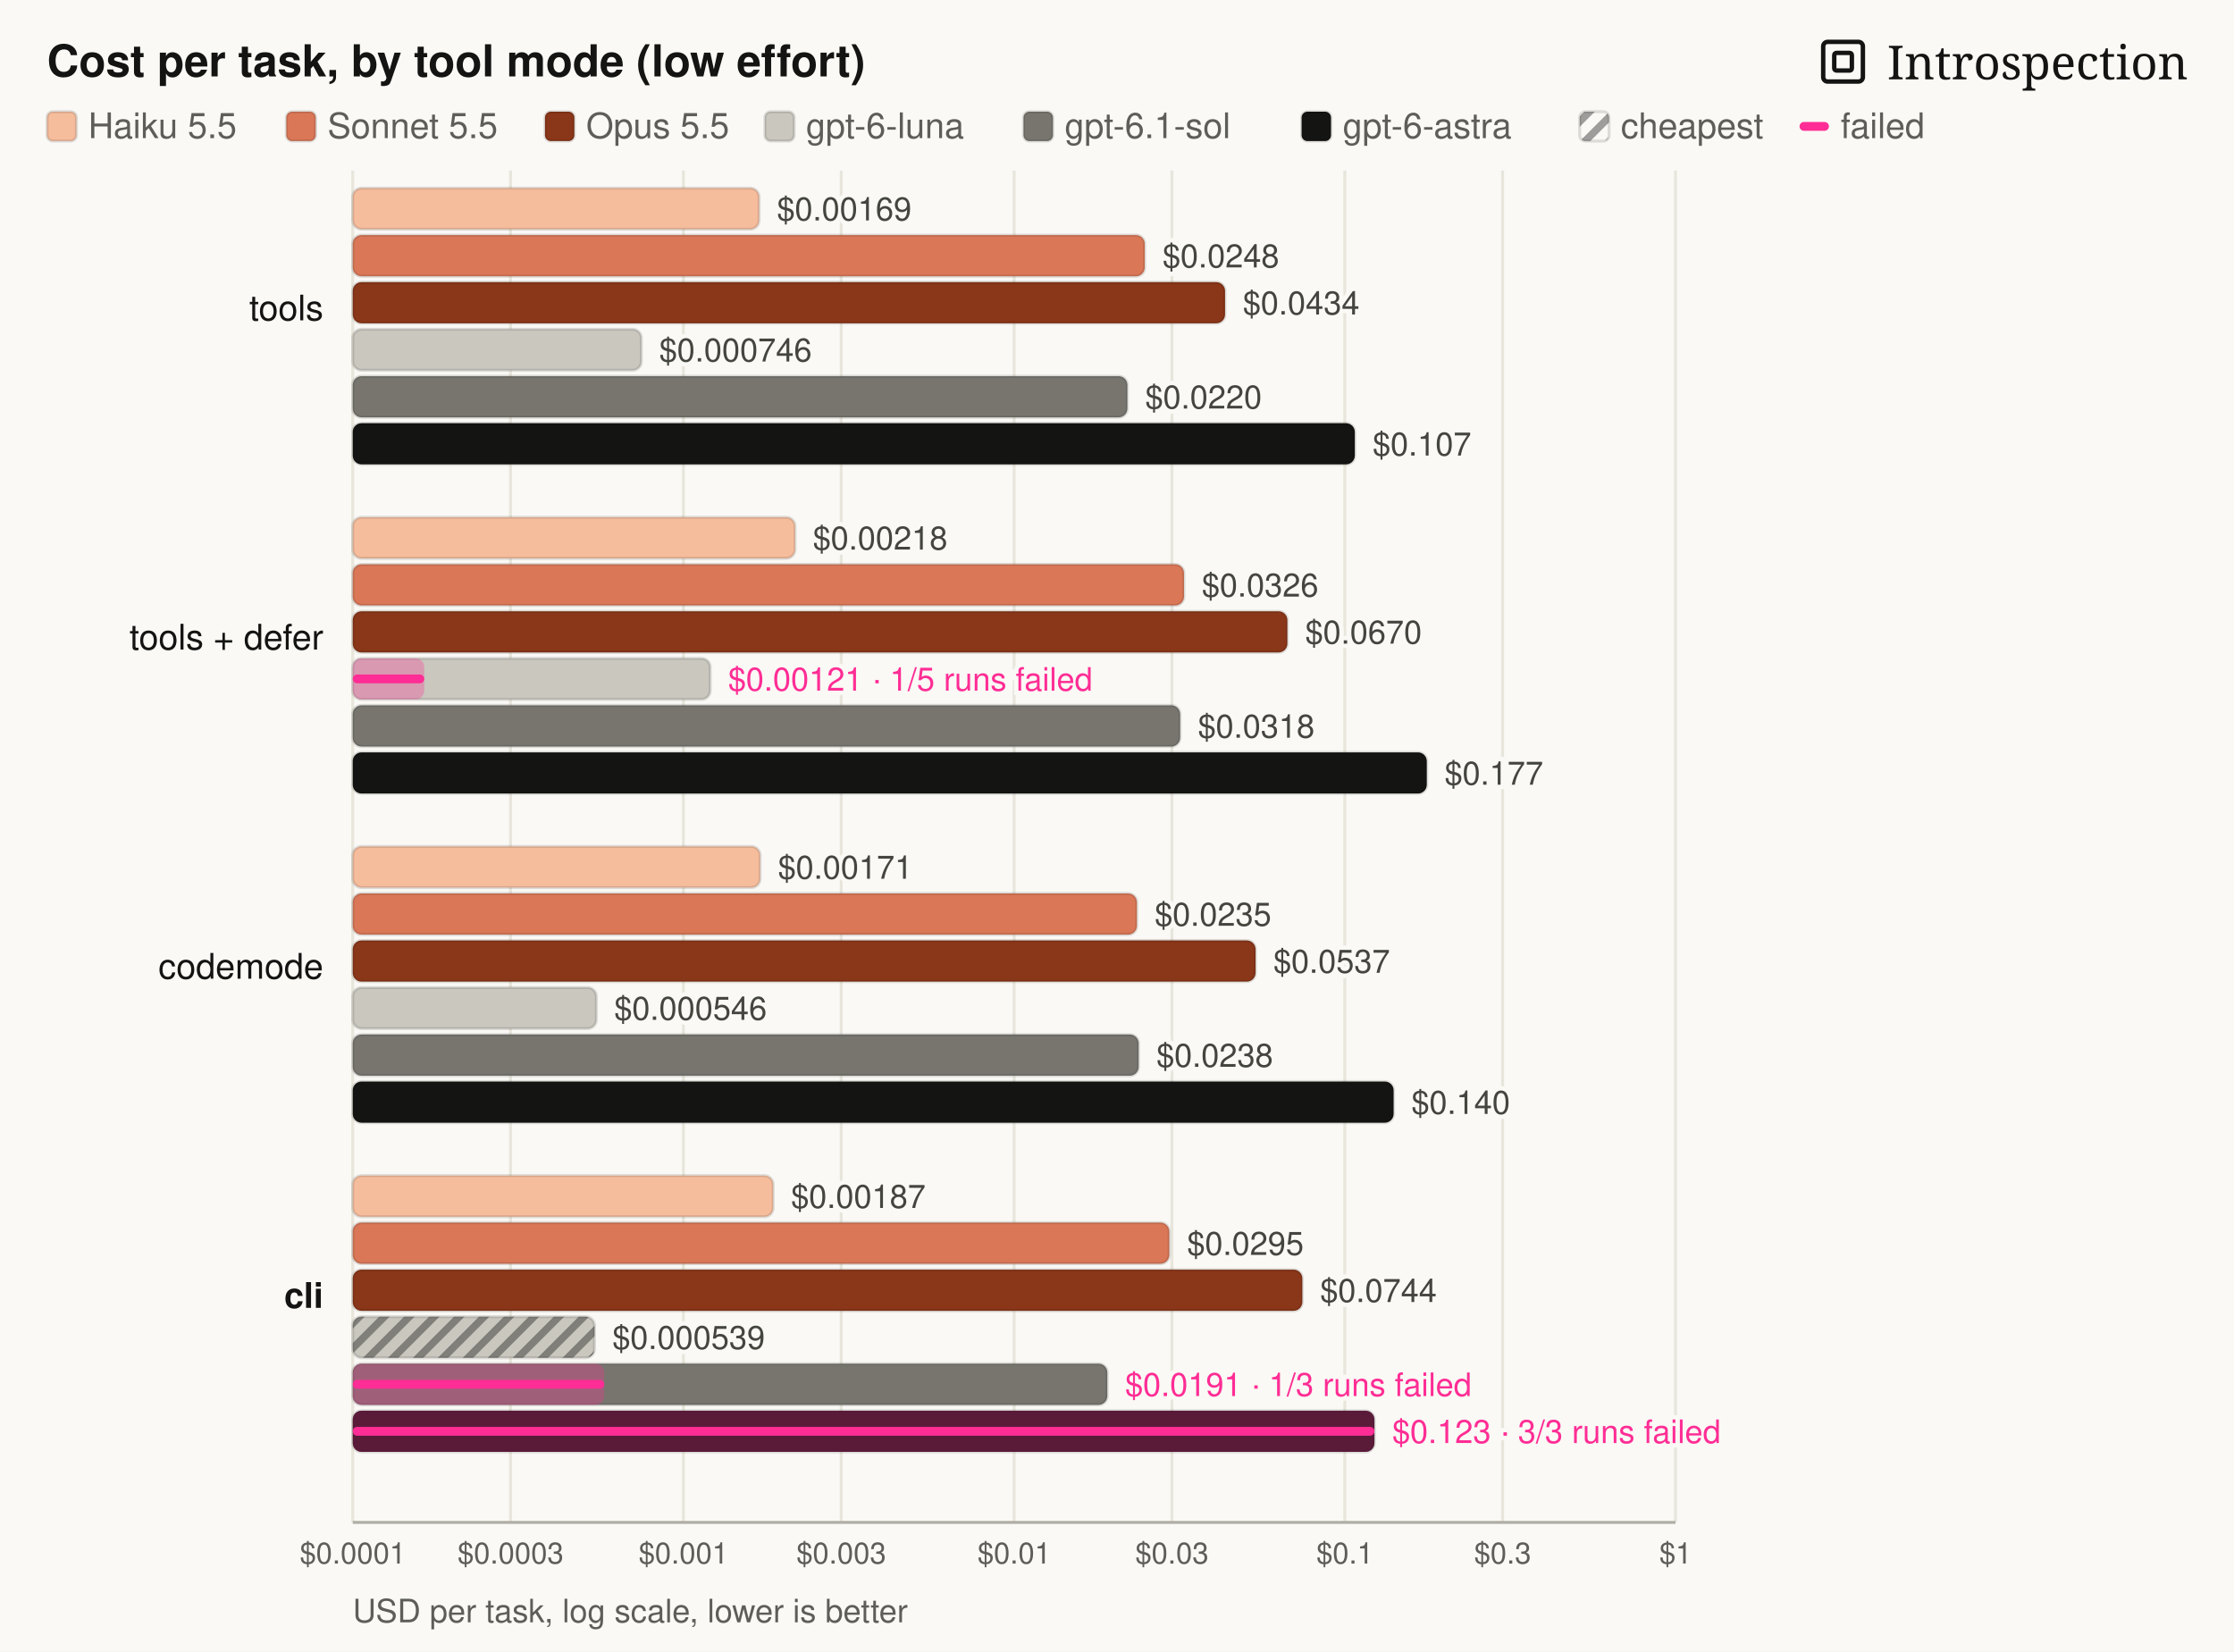
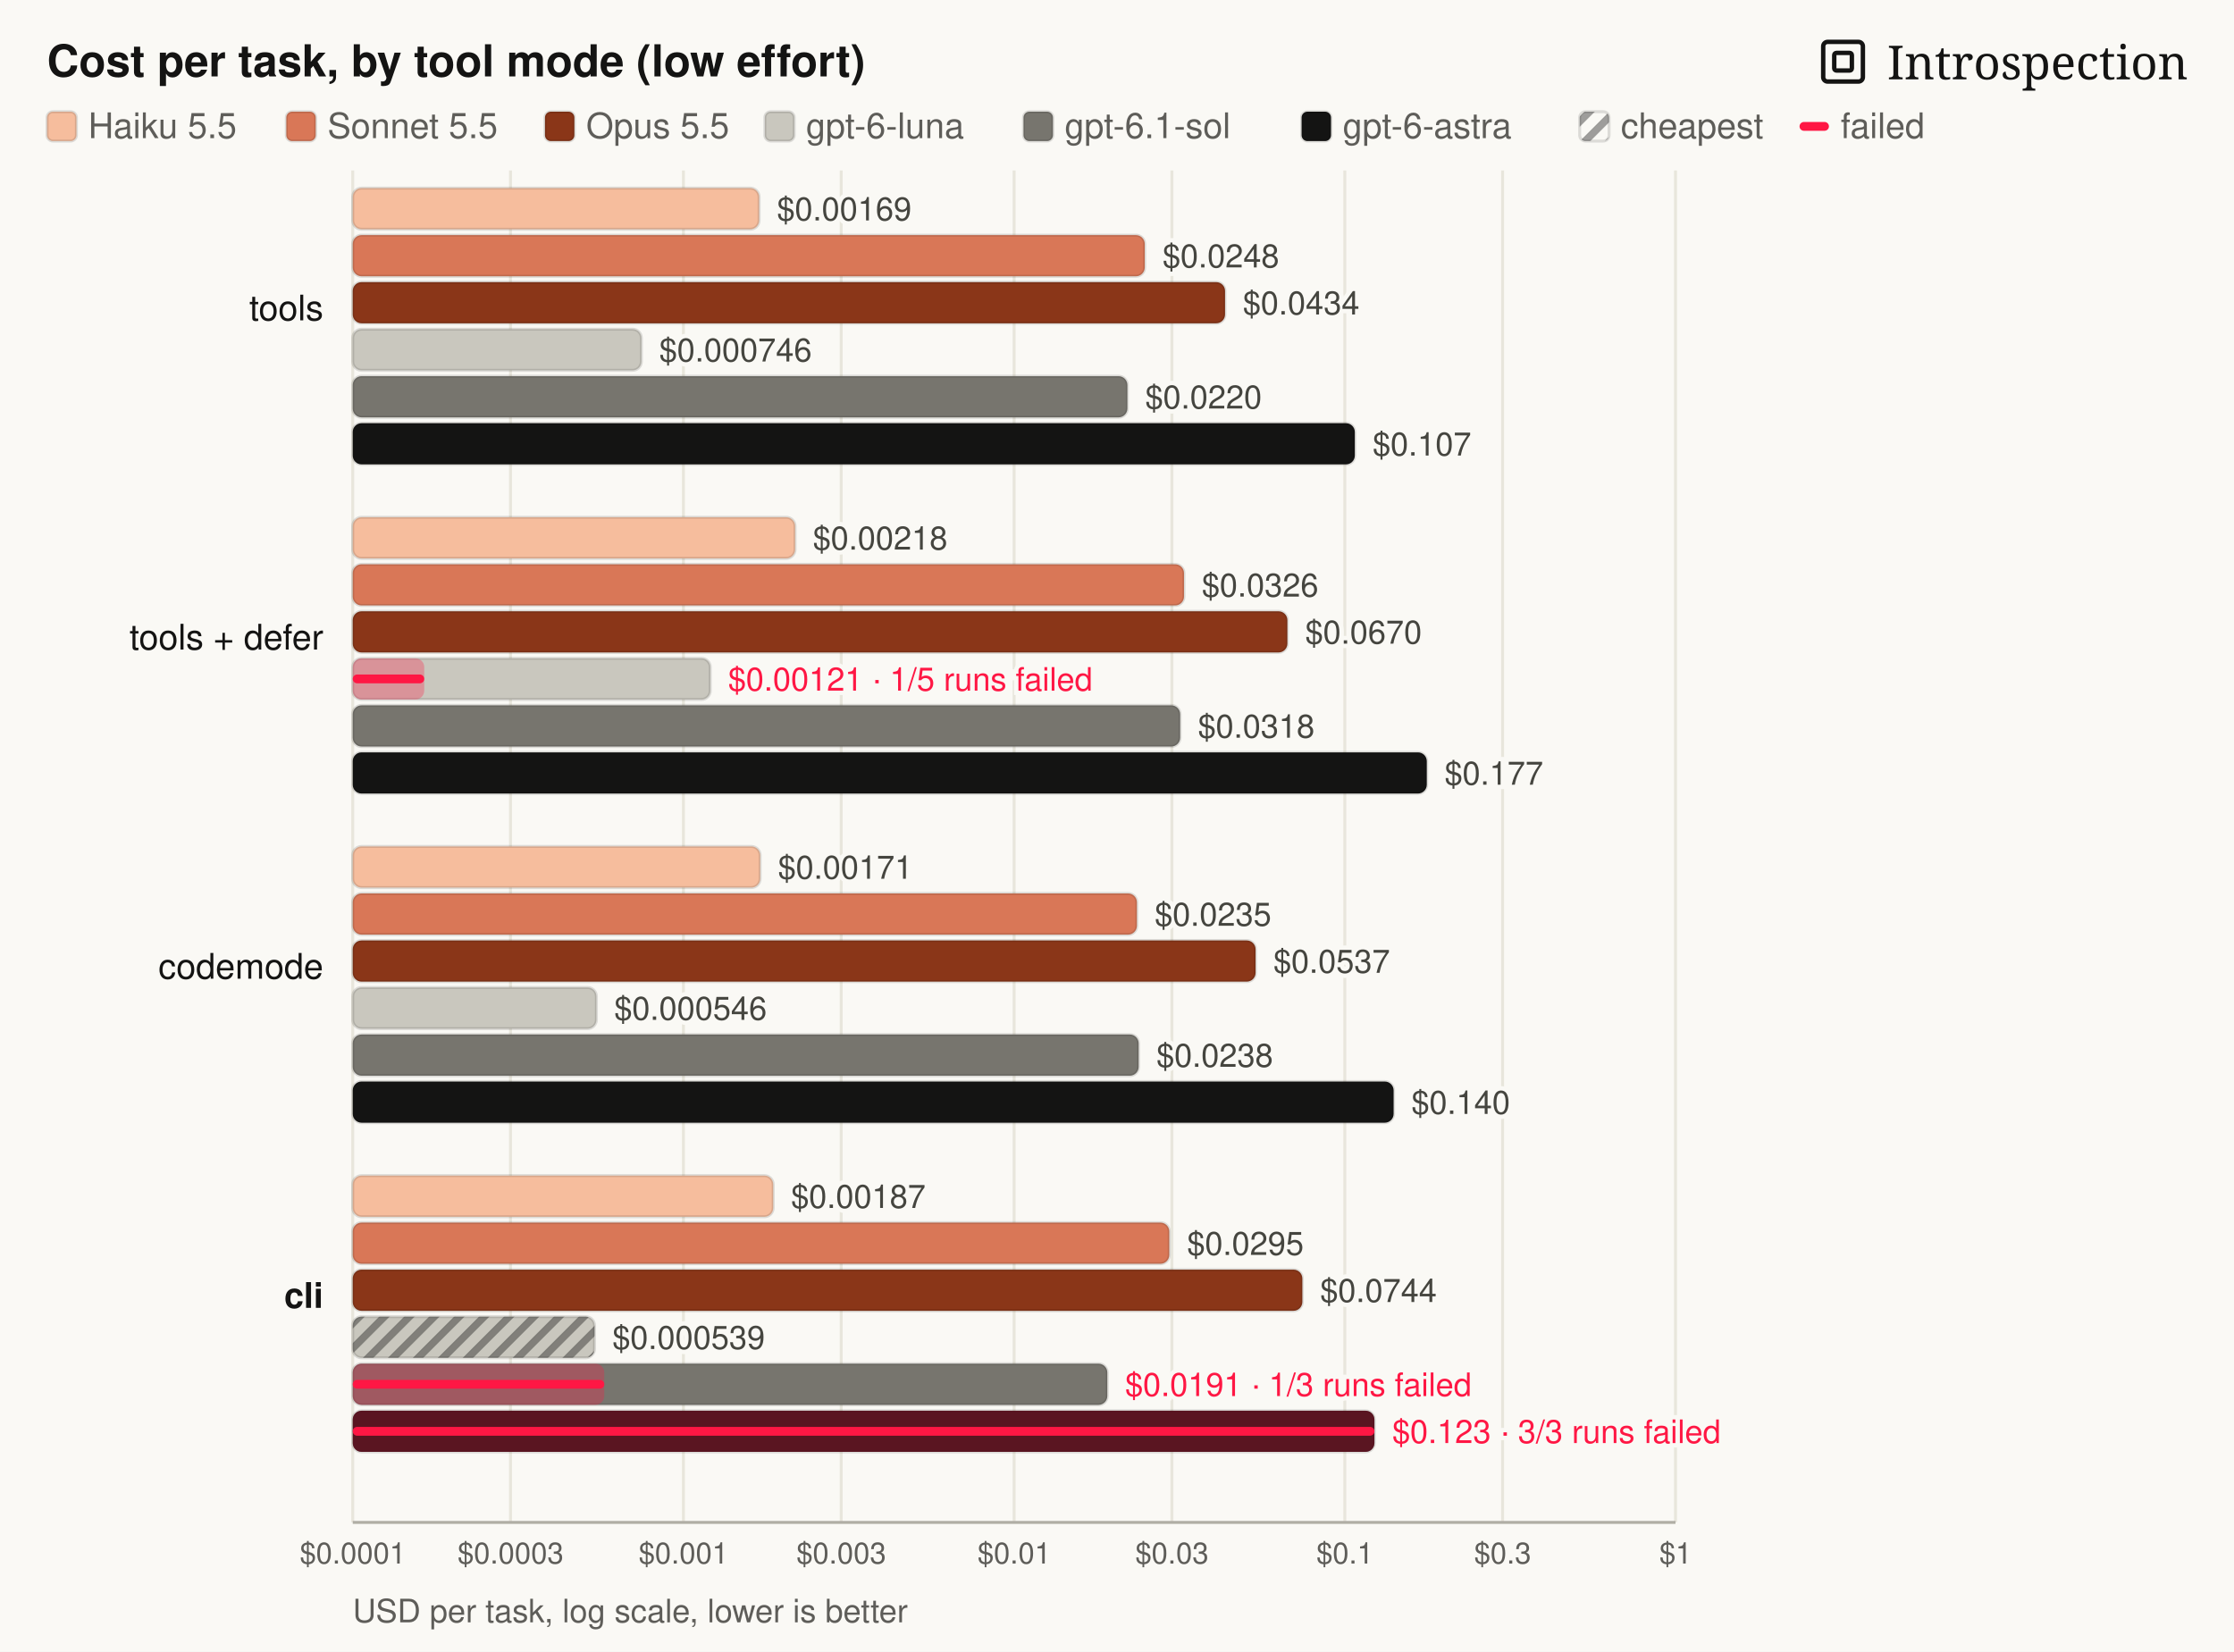
<svg xmlns="http://www.w3.org/2000/svg" width="760" height="562" viewBox="0 0 760 562" font-family="-apple-system, Segoe UI, Helvetica, Arial, sans-serif">
  <defs>
    <pattern id="win-light" patternUnits="userSpaceOnUse" width="6" height="6" patternTransform="rotate(45)">
      <rect width="2.5" height="6" fill="#141413" opacity="0.4" />
    </pattern>
    <pattern id="win-dark" patternUnits="userSpaceOnUse" width="6" height="6" patternTransform="rotate(45)">
      <rect width="2.5" height="6" fill="#ffffff" opacity="0.6" />
    </pattern>
  </defs>
  <rect width="760" height="562" fill="#faf9f5" />
  <text x="16" y="26" font-size="15" font-weight="600" fill="#141413">Cost per task, by tool mode (low effort)</text>
  <g transform="translate(618 12) scale(0.75)" fill="none" stroke="#141413" stroke-width="2" stroke-linecap="round" stroke-linejoin="round">
    <rect x="3" y="3" width="18" height="18" rx="2" />
    <rect x="8" y="8" width="8" height="8" rx="1" />
  </g>
  <text x="642" y="27" font-size="16" font-family="Georgia, serif" fill="#141413">Introspection</text>
  <rect x="16" y="38" width="10" height="10" rx="2" fill="#f6bd9d" stroke="#0000001f" />
  <text x="30" y="47" font-size="12" fill="#5e5d59">Haiku 5.5</text>
  <rect x="97.4" y="38" width="10" height="10" rx="2" fill="#d97757" stroke="#0000001f" />
  <text x="111.4" y="47" font-size="12" fill="#5e5d59">Sonnet 5.5</text>
  <rect x="185.4" y="38" width="10" height="10" rx="2" fill="#8a3618" stroke="#0000001f" />
  <text x="199.4" y="47" font-size="12" fill="#5e5d59">Opus 5.5</text>
  <rect x="260.2" y="38" width="10" height="10" rx="2" fill="#c9c7be" stroke="#0000001f" />
  <text x="274.2" y="47" font-size="12" fill="#5e5d59">gpt-6-luna</text>
  <rect x="348.2" y="38" width="10" height="10" rx="2" fill="#77756e" stroke="#0000001f" />
  <text x="362.2" y="47" font-size="12" fill="#5e5d59">gpt-6.1-sol</text>
  <rect x="442.8" y="38" width="10" height="10" rx="2" fill="#141413" stroke="#0000001f" />
  <text x="456.8" y="47" font-size="12" fill="#5e5d59">gpt-6-astra</text>
  <rect x="537.4" y="38" width="10" height="10" rx="2" fill="url(#win-light)" stroke="#0000001f" />
  <text x="551.4" y="47" font-size="12" fill="#5e5d59">cheapest</text>
-   <rect x="612.2" y="41.5" width="10" height="3" rx="1.5" fill="#ff2d95" />
+   <rect x="612.2" y="41.5" width="10" height="3" rx="1.5" fill="#ff1744" />
  <text x="626.2" y="47" font-size="12" fill="#5e5d59">failed</text>
  <line x1="120" y1="58" x2="120" y2="518" stroke="#e8e6dc" />
  <text x="120" y="532" font-size="10" text-anchor="middle" fill="#5e5d59">$0.0001</text>
  <line x1="173.676" y1="58" x2="173.676" y2="518" stroke="#e8e6dc" />
  <text x="173.676" y="532" font-size="10" text-anchor="middle" fill="#5e5d59">$0.0003</text>
  <line x1="232.5" y1="58" x2="232.5" y2="518" stroke="#e8e6dc" />
  <text x="232.5" y="532" font-size="10" text-anchor="middle" fill="#5e5d59">$0.001</text>
  <line x1="286.176" y1="58" x2="286.176" y2="518" stroke="#e8e6dc" />
  <text x="286.176" y="532" font-size="10" text-anchor="middle" fill="#5e5d59">$0.003</text>
  <line x1="345" y1="58" x2="345" y2="518" stroke="#e8e6dc" />
  <text x="345" y="532" font-size="10" text-anchor="middle" fill="#5e5d59">$0.01</text>
  <line x1="398.676" y1="58" x2="398.676" y2="518" stroke="#e8e6dc" />
  <text x="398.676" y="532" font-size="10" text-anchor="middle" fill="#5e5d59">$0.03</text>
  <line x1="457.5" y1="58" x2="457.5" y2="518" stroke="#e8e6dc" />
  <text x="457.5" y="532" font-size="10" text-anchor="middle" fill="#5e5d59">$0.1</text>
  <line x1="511.176" y1="58" x2="511.176" y2="518" stroke="#e8e6dc" />
  <text x="511.176" y="532" font-size="10" text-anchor="middle" fill="#5e5d59">$0.3</text>
  <line x1="570" y1="58" x2="570" y2="518" stroke="#e8e6dc" />
  <text x="570" y="532" font-size="10" text-anchor="middle" fill="#5e5d59">$1</text>
  <line x1="120" y1="518" x2="570" y2="518" stroke="#b0aea5" />
  <text x="110" y="109" font-size="12" text-anchor="end" fill="#141413" font-weight="400">tools</text>
  <rect x="120" y="64" width="138.252" height="14" rx="3" fill="#f6bd9d" stroke="#0000001f" data-href="https://artificialanalysis.ai/models/claude-haiku-5-5" />
  <text x="264.252" y="75" font-size="11" stroke="#faf9f5" stroke-width="3" paint-order="stroke" fill="#45453f">$0.00169</text>
  <rect x="120" y="80" width="269.433" height="14" rx="3" fill="#d97757" stroke="#0000001f" data-href="https://artificialanalysis.ai/models/claude-sonnet-5-5" />
  <text x="395.433" y="91" font-size="11" stroke="#faf9f5" stroke-width="3" paint-order="stroke" fill="#45453f">$0.0248</text>
  <rect x="120" y="96" width="296.756" height="14" rx="3" fill="#8a3618" stroke="#0000001f" data-href="https://artificialanalysis.ai/models/claude-opus-5-5" />
  <text x="422.756" y="107" font-size="11" stroke="#faf9f5" stroke-width="3" paint-order="stroke" fill="#45453f">$0.0434</text>
  <rect x="120" y="112" width="98.203" height="14" rx="3" fill="#c9c7be" stroke="#0000001f" data-href="https://artificialanalysis.ai/models/gpt-6-luna" />
  <text x="224.203" y="123" font-size="11" stroke="#faf9f5" stroke-width="3" paint-order="stroke" fill="#45453f">$0.000746</text>
  <rect x="120" y="128" width="263.531" height="14" rx="3" fill="#77756e" stroke="#0000001f" data-href="https://artificialanalysis.ai/models/gpt-6-1-sol" />
  <text x="389.531" y="139" font-size="11" stroke="#faf9f5" stroke-width="3" paint-order="stroke" fill="#45453f">$0.0220</text>
  <rect x="120" y="144" width="340.901" height="14" rx="3" fill="#141413" stroke="#0000001f" data-href="https://artificialanalysis.ai/models/gpt-6-astra" />
  <text x="466.901" y="155" font-size="11" stroke="#faf9f5" stroke-width="3" paint-order="stroke" fill="#45453f">$0.107</text>
  <text x="110" y="221" font-size="12" text-anchor="end" fill="#141413" font-weight="400">tools + defer</text>
  <rect x="120" y="176" width="150.479" height="14" rx="3" fill="#f6bd9d" stroke="#0000001f" data-href="https://artificialanalysis.ai/models/claude-haiku-5-5" />
  <text x="276.479" y="187" font-size="11" stroke="#faf9f5" stroke-width="3" paint-order="stroke" fill="#45453f">$0.00218</text>
  <rect x="120" y="192" width="282.791" height="14" rx="3" fill="#d97757" stroke="#0000001f" data-href="https://artificialanalysis.ai/models/claude-sonnet-5-5" />
  <text x="408.791" y="203" font-size="11" stroke="#faf9f5" stroke-width="3" paint-order="stroke" fill="#45453f">$0.0326</text>
  <rect x="120" y="208" width="317.96" height="14" rx="3" fill="#8a3618" stroke="#0000001f" data-href="https://artificialanalysis.ai/models/claude-opus-5-5" />
  <text x="443.96" y="219" font-size="11" stroke="#faf9f5" stroke-width="3" paint-order="stroke" fill="#45453f">$0.0670</text>
  <rect x="120" y="224" width="121.642" height="14" rx="3" fill="#c9c7be" stroke="#0000001f" data-href="https://artificialanalysis.ai/models/gpt-6-luna" />
-   <rect x="120" y="224" width="24.328" height="14" rx="3" fill="#ff2d95" opacity="0.3" pointer-events="none" />
-   <rect x="120" y="229.5" width="24.328" height="3" rx="1.5" fill="#ff2d95" pointer-events="none" />
-   <text x="247.642" y="235" font-size="11" stroke="#faf9f5" stroke-width="3" paint-order="stroke" fill="#ff2d95">$0.00121 · 1/5 runs failed</text>
+   <rect x="120" y="224" width="24.328" height="14" rx="3" fill="#ff1744" opacity="0.3" pointer-events="none" />
+   <rect x="120" y="229.5" width="24.328" height="3" rx="1.5" fill="#ff1744" pointer-events="none" />
+   <text x="247.642" y="235" font-size="11" stroke="#faf9f5" stroke-width="3" paint-order="stroke" fill="#ff1744">$0.00121 · 1/5 runs failed</text>
  <rect x="120" y="240" width="281.476" height="14" rx="3" fill="#77756e" stroke="#0000001f" data-href="https://artificialanalysis.ai/models/gpt-6-1-sol" />
  <text x="407.476" y="251" font-size="11" stroke="#faf9f5" stroke-width="3" paint-order="stroke" fill="#45453f">$0.0318</text>
  <rect x="120" y="256" width="365.383" height="14" rx="3" fill="#141413" stroke="#0000001f" data-href="https://artificialanalysis.ai/models/gpt-6-astra" />
  <text x="491.383" y="267" font-size="11" stroke="#faf9f5" stroke-width="3" paint-order="stroke" fill="#45453f">$0.177</text>
  <text x="110" y="333" font-size="12" text-anchor="end" fill="#141413" font-weight="400">codemode</text>
  <rect x="120" y="288" width="138.607" height="14" rx="3" fill="#f6bd9d" stroke="#0000001f" data-href="https://artificialanalysis.ai/models/claude-haiku-5-5" />
  <text x="264.607" y="299" font-size="11" stroke="#faf9f5" stroke-width="3" paint-order="stroke" fill="#45453f">$0.00171</text>
  <rect x="120" y="304" width="266.763" height="14" rx="3" fill="#d97757" stroke="#0000001f" data-href="https://artificialanalysis.ai/models/claude-sonnet-5-5" />
  <text x="392.763" y="315" font-size="11" stroke="#faf9f5" stroke-width="3" paint-order="stroke" fill="#45453f">$0.0235</text>
  <rect x="120" y="320" width="307.144" height="14" rx="3" fill="#8a3618" stroke="#0000001f" data-href="https://artificialanalysis.ai/models/claude-opus-5-5" />
  <text x="433.144" y="331" font-size="11" stroke="#faf9f5" stroke-width="3" paint-order="stroke" fill="#45453f">$0.0537</text>
  <rect x="120" y="336" width="82.898" height="14" rx="3" fill="#c9c7be" stroke="#0000001f" data-href="https://artificialanalysis.ai/models/gpt-6-luna" />
  <text x="208.898" y="347" font-size="11" stroke="#faf9f5" stroke-width="3" paint-order="stroke" fill="#45453f">$0.000546</text>
  <rect x="120" y="352" width="267.355" height="14" rx="3" fill="#77756e" stroke="#0000001f" data-href="https://artificialanalysis.ai/models/gpt-6-1-sol" />
  <text x="393.355" y="363" font-size="11" stroke="#faf9f5" stroke-width="3" paint-order="stroke" fill="#45453f">$0.0238</text>
  <rect x="120" y="368" width="354.099" height="14" rx="3" fill="#141413" stroke="#0000001f" data-href="https://artificialanalysis.ai/models/gpt-6-astra" />
  <text x="480.099" y="379" font-size="11" stroke="#faf9f5" stroke-width="3" paint-order="stroke" fill="#45453f">$0.140</text>
  <text x="110" y="445" font-size="12" text-anchor="end" fill="#141413" font-weight="600">cli</text>
  <rect x="120" y="400" width="143.048" height="14" rx="3" fill="#f6bd9d" stroke="#0000001f" data-href="https://artificialanalysis.ai/models/claude-haiku-5-5" />
  <text x="269.048" y="411" font-size="11" stroke="#faf9f5" stroke-width="3" paint-order="stroke" fill="#45453f">$0.00187</text>
  <rect x="120" y="416" width="277.78" height="14" rx="3" fill="#d97757" stroke="#0000001f" data-href="https://artificialanalysis.ai/models/claude-sonnet-5-5" />
  <text x="403.78" y="427" font-size="11" stroke="#faf9f5" stroke-width="3" paint-order="stroke" fill="#45453f">$0.0295</text>
  <rect x="120" y="432" width="323.051" height="14" rx="3" fill="#8a3618" stroke="#0000001f" data-href="https://artificialanalysis.ai/models/claude-opus-5-5" />
  <text x="449.051" y="443" font-size="11" stroke="#faf9f5" stroke-width="3" paint-order="stroke" fill="#45453f">$0.0744</text>
  <rect x="120" y="448" width="82.271" height="14" rx="3" fill="#c9c7be" stroke="#0000001f" data-href="https://artificialanalysis.ai/models/gpt-6-luna" />
  <rect x="120" y="448" width="82.271" height="14" rx="3" fill="url(#win-light)" pointer-events="none" />
  <text x="208.271" y="459" font-size="11" stroke="#faf9f5" stroke-width="3" paint-order="stroke" fill="#45453f">$0.000539</text>
  <rect x="120" y="464" width="256.701" height="14" rx="3" fill="#77756e" stroke="#0000001f" data-href="https://artificialanalysis.ai/models/gpt-6-1-sol" />
-   <rect x="120" y="464" width="85.567" height="14" rx="3" fill="#ff2d95" opacity="0.3" pointer-events="none" />
-   <rect x="120" y="469.5" width="85.567" height="3" rx="1.5" fill="#ff2d95" pointer-events="none" />
-   <text x="382.701" y="475" font-size="11" stroke="#faf9f5" stroke-width="3" paint-order="stroke" fill="#ff2d95">$0.0191 · 1/3 runs failed</text>
+   <rect x="120" y="464" width="85.567" height="14" rx="3" fill="#ff1744" opacity="0.3" pointer-events="none" />
+   <rect x="120" y="469.5" width="85.567" height="3" rx="1.5" fill="#ff1744" pointer-events="none" />
+   <text x="382.701" y="475" font-size="11" stroke="#faf9f5" stroke-width="3" paint-order="stroke" fill="#ff1744">$0.0191 · 1/3 runs failed</text>
  <rect x="120" y="480" width="347.578" height="14" rx="3" fill="#141413" stroke="#0000001f" data-href="https://artificialanalysis.ai/models/gpt-6-astra" />
-   <rect x="120" y="480" width="347.578" height="14" rx="3" fill="#ff2d95" opacity="0.3" pointer-events="none" />
-   <rect x="120" y="485.5" width="347.578" height="3" rx="1.5" fill="#ff2d95" pointer-events="none" />
-   <text x="473.578" y="491" font-size="11" stroke="#faf9f5" stroke-width="3" paint-order="stroke" fill="#ff2d95">$0.123 · 3/3 runs failed</text>
+   <rect x="120" y="480" width="347.578" height="14" rx="3" fill="#ff1744" opacity="0.3" pointer-events="none" />
+   <rect x="120" y="485.5" width="347.578" height="3" rx="1.5" fill="#ff1744" pointer-events="none" />
+   <text x="473.578" y="491" font-size="11" stroke="#faf9f5" stroke-width="3" paint-order="stroke" fill="#ff1744">$0.123 · 3/3 runs failed</text>
  <text x="120" y="552" font-size="11" fill="#5e5d59">USD per task, log scale, lower is better</text>
</svg>
